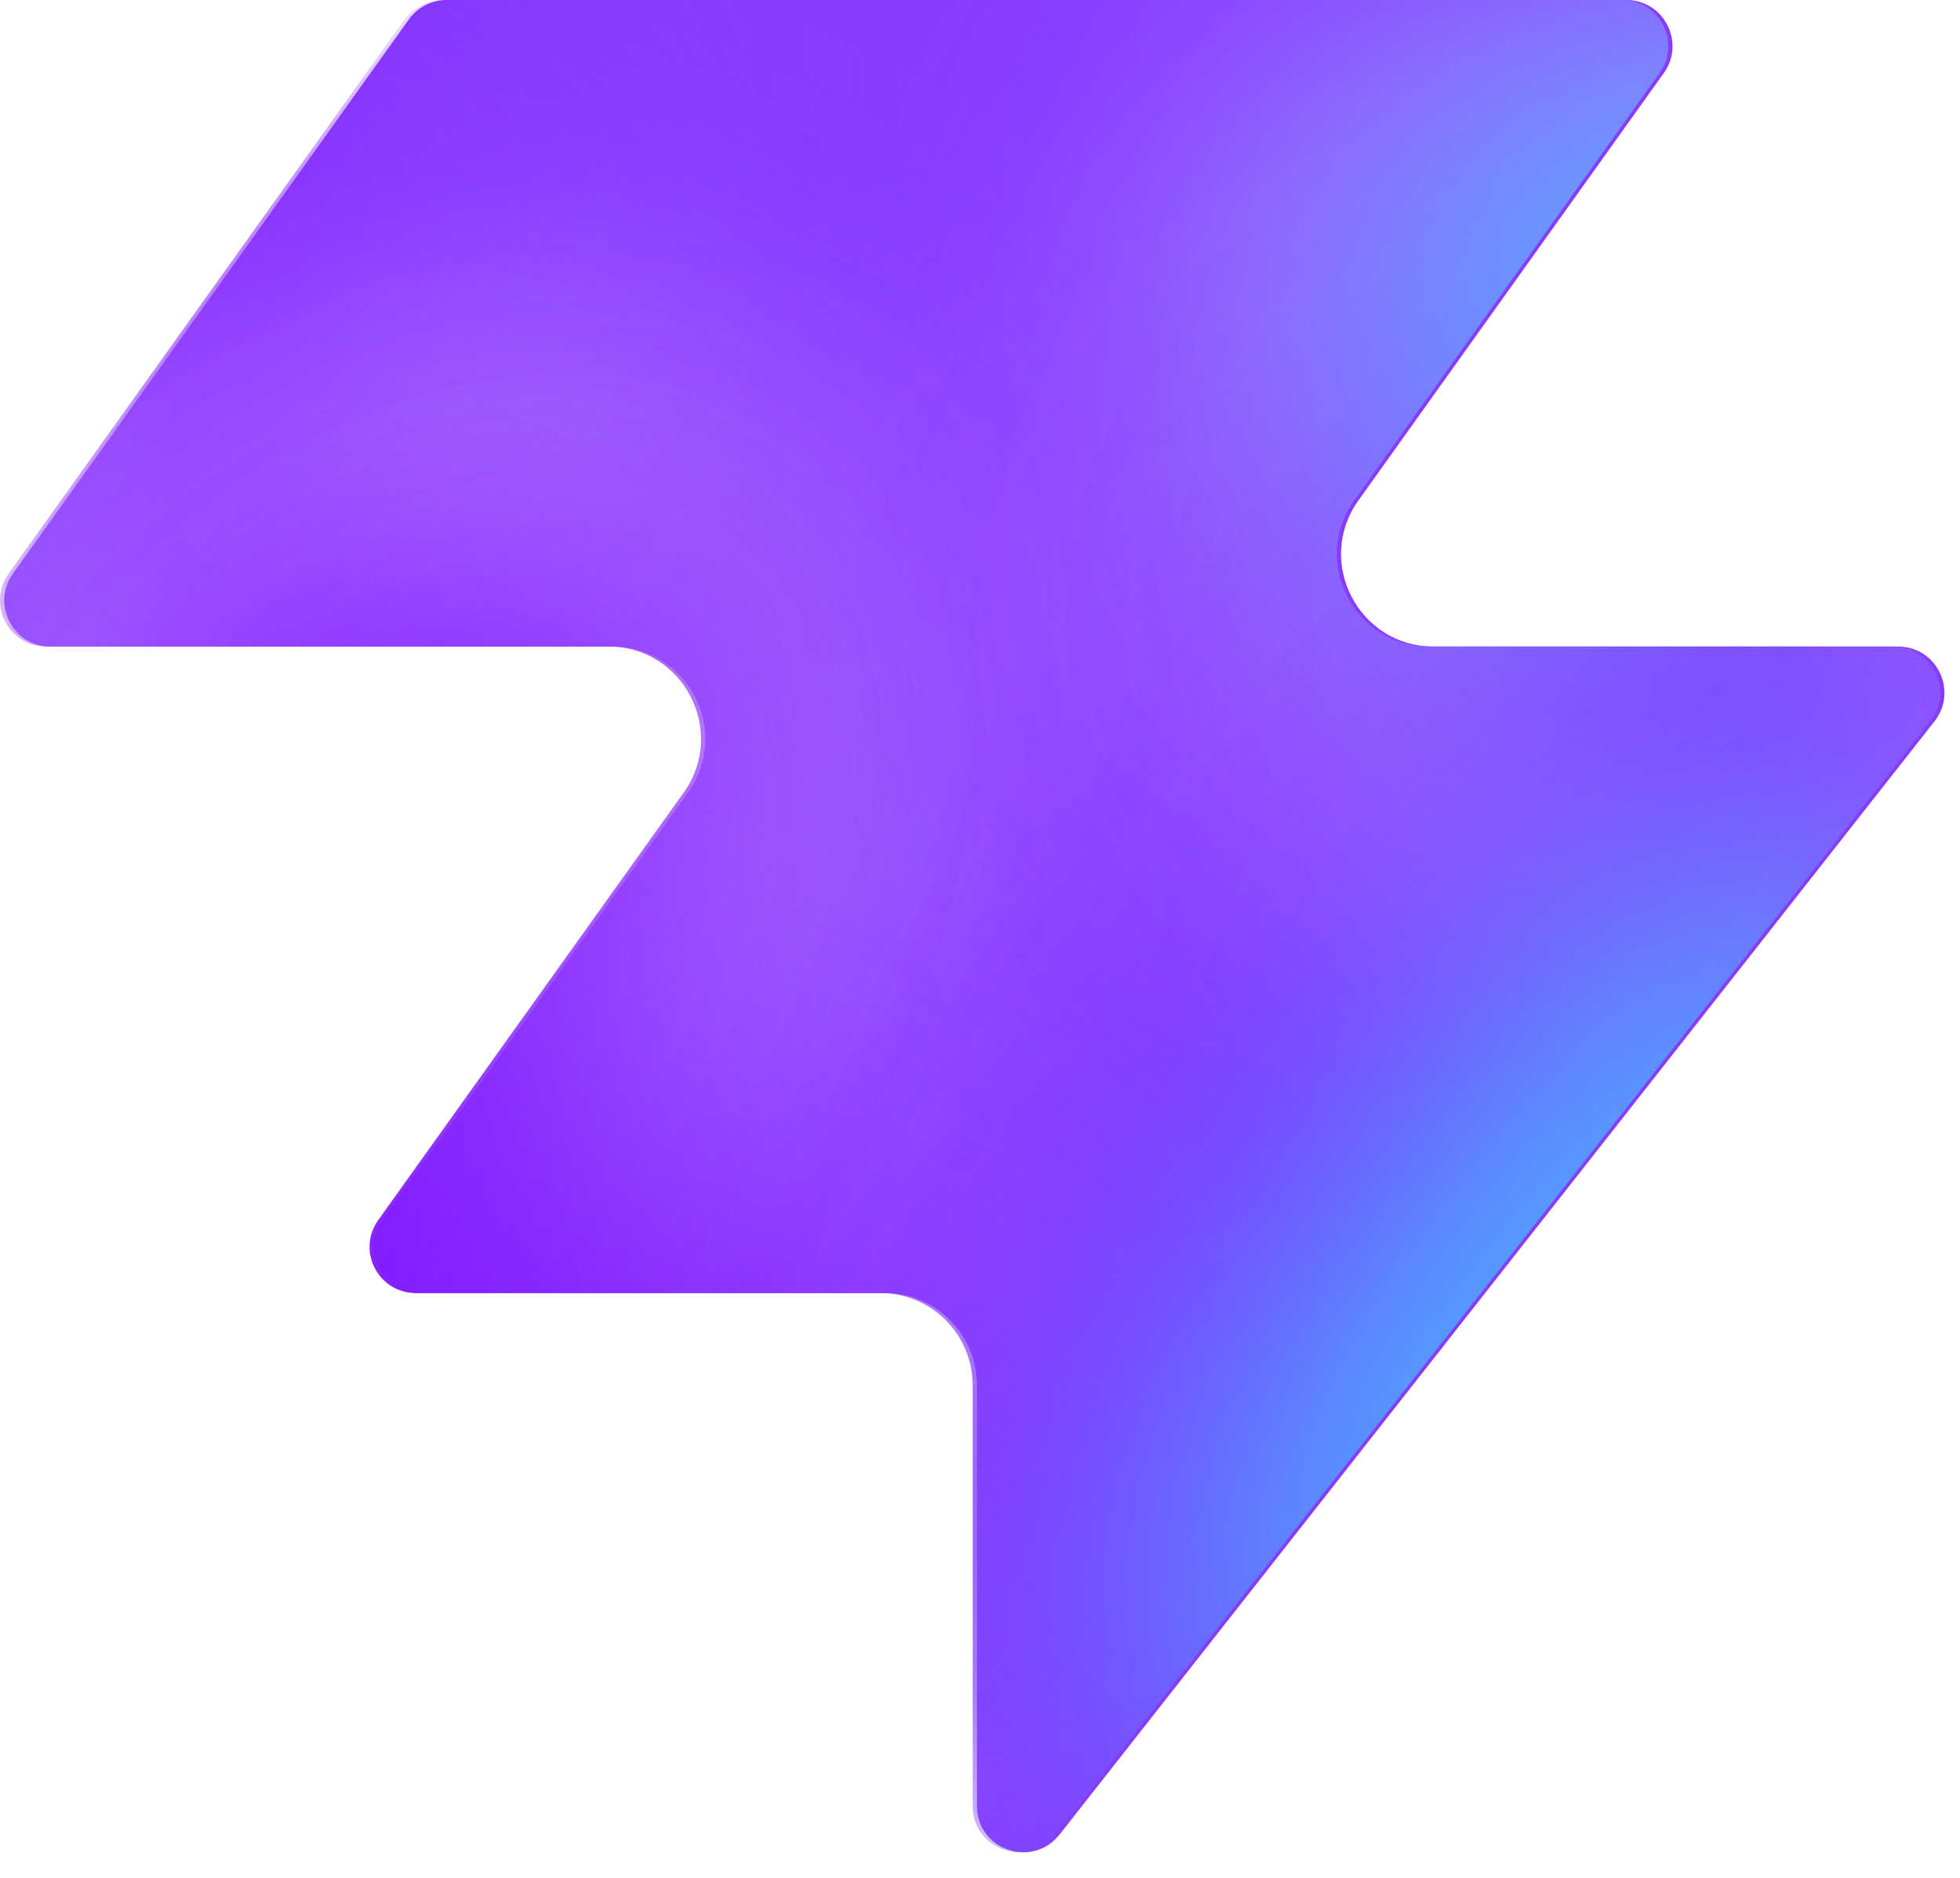
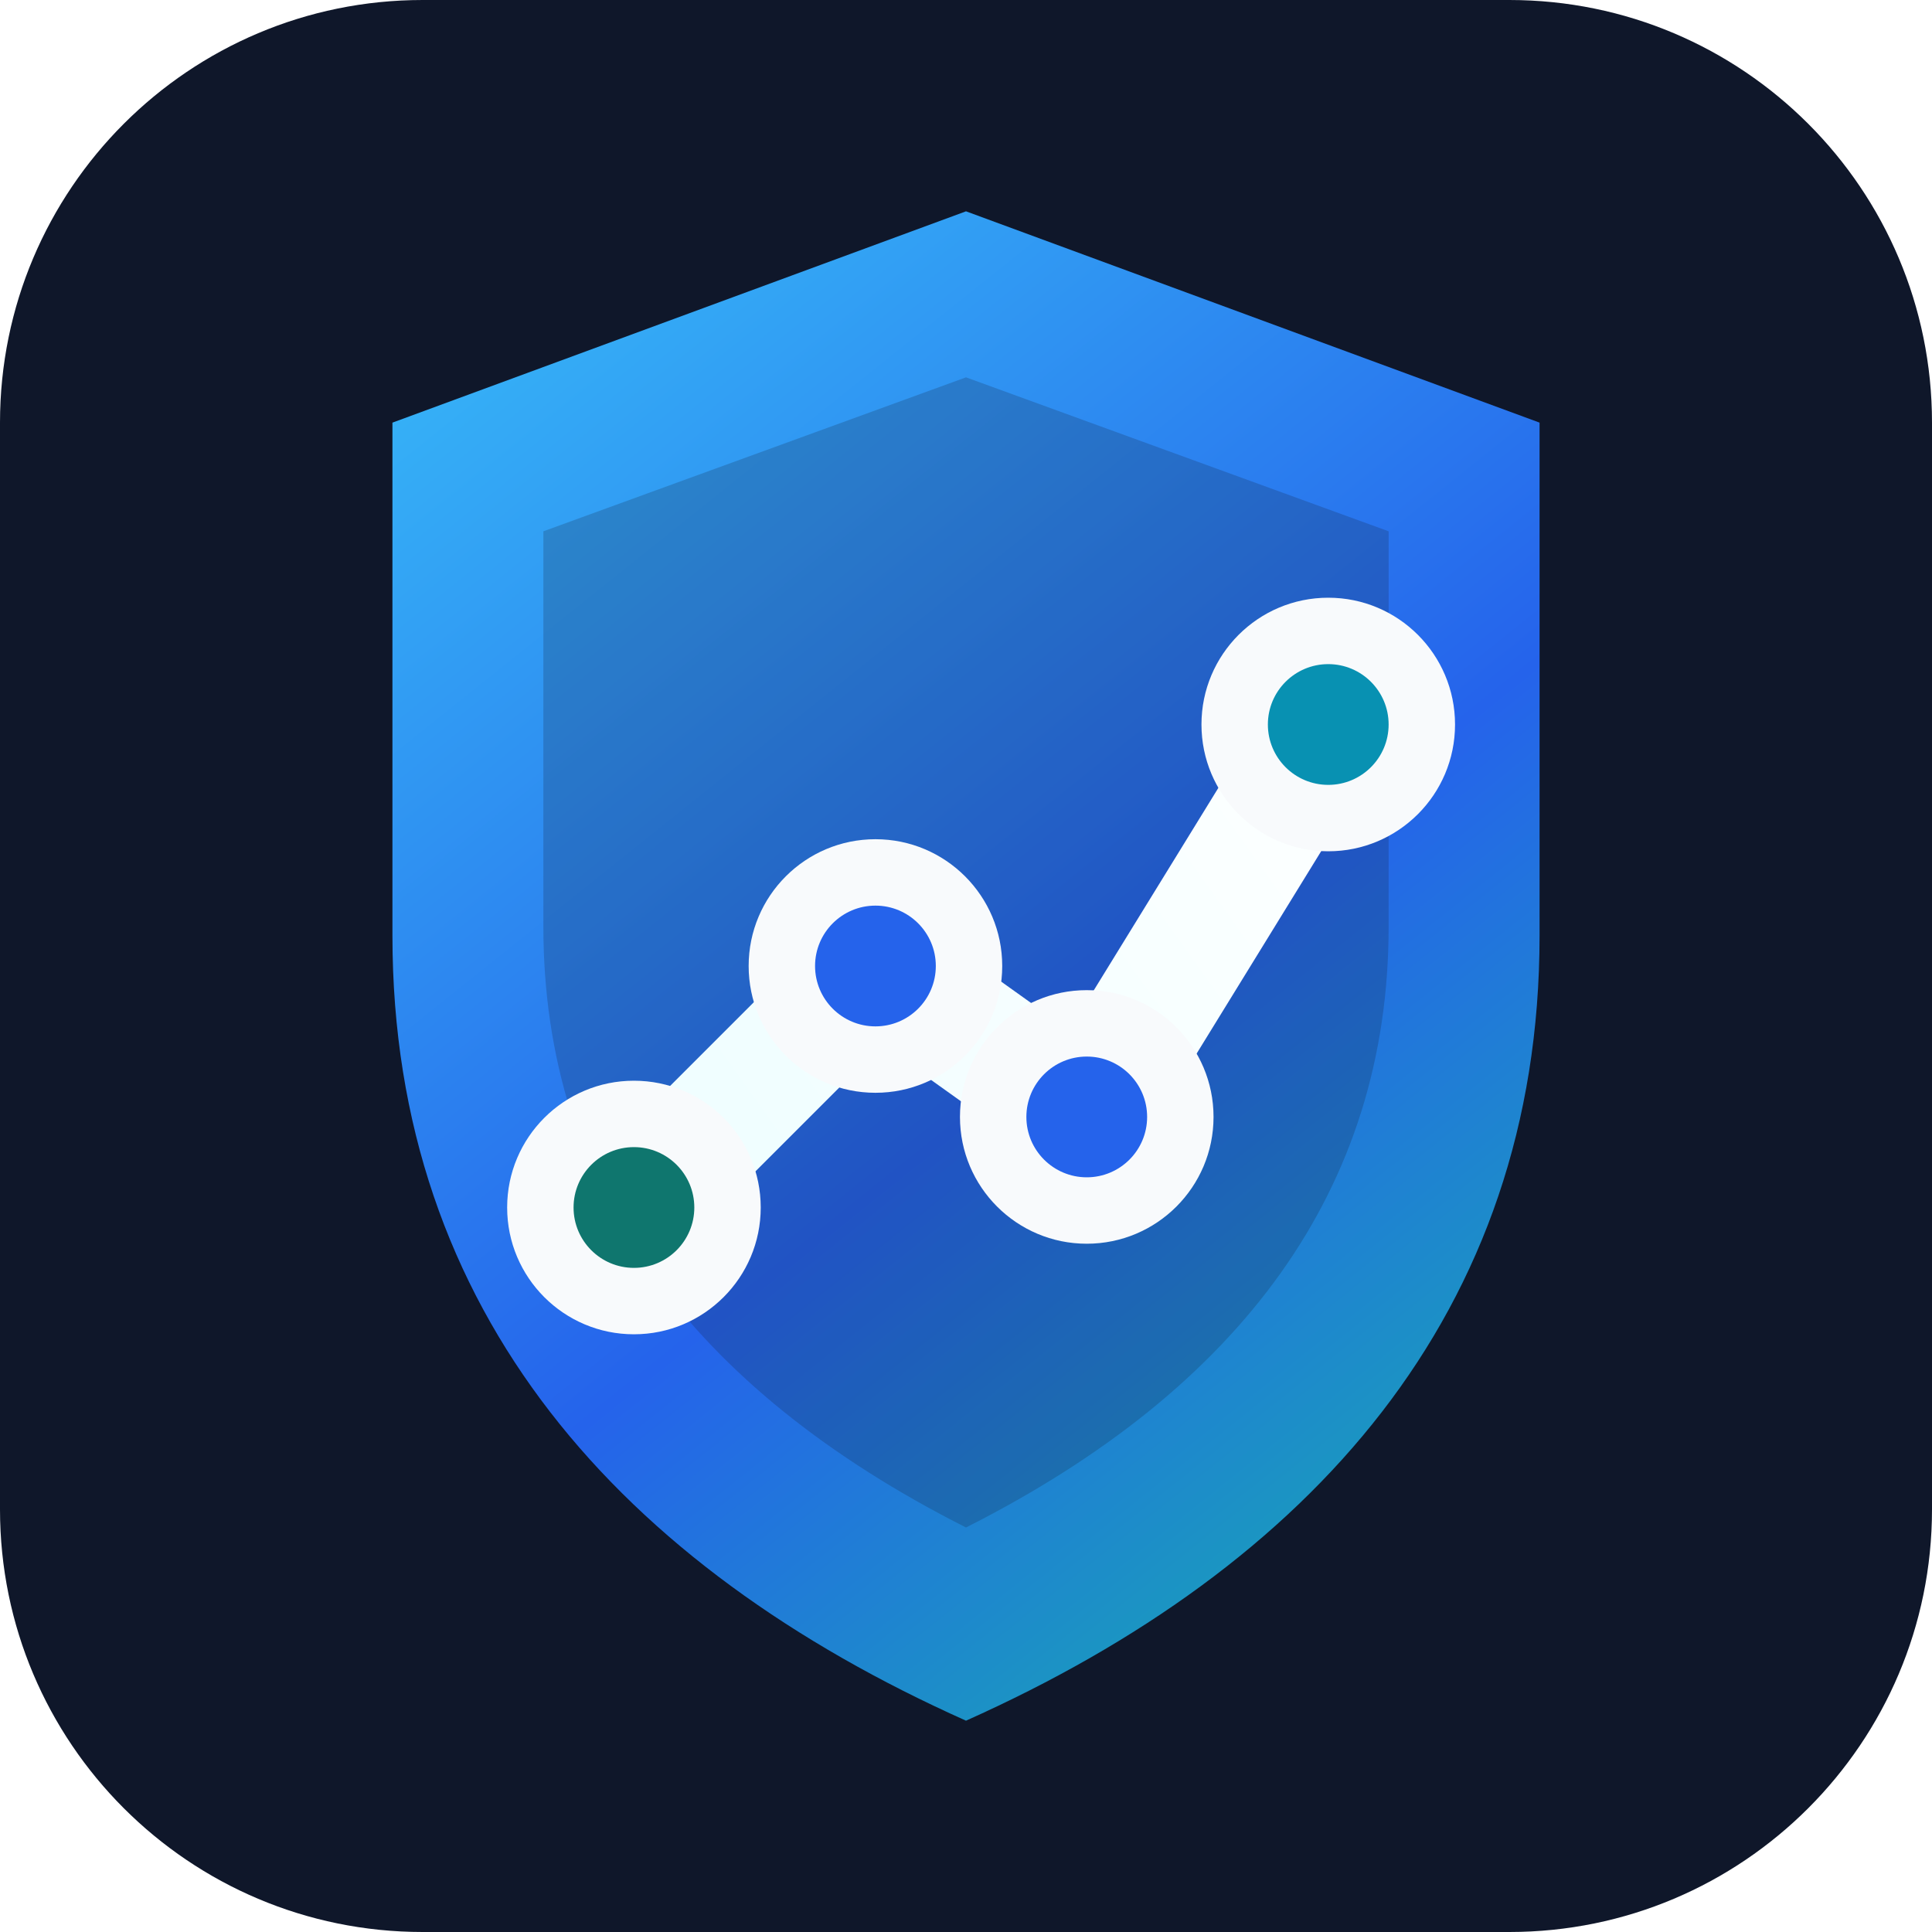
- <svg xmlns="http://www.w3.org/2000/svg" width="48" height="46" fill="none" viewBox="0 0 48 46">
-   <path fill="#863bff" d="M25.946 44.938c-.664.845-2.021.375-2.021-.698V33.937a2.26 2.26 0 0 0-2.262-2.262H10.287c-.92 0-1.456-1.04-.92-1.788l7.48-10.471c1.07-1.497 0-3.578-1.842-3.578H1.237c-.92 0-1.456-1.04-.92-1.788L10.013.474c.214-.297.556-.474.92-.474h28.894c.92 0 1.456 1.04.92 1.788l-7.48 10.471c-1.07 1.498 0 3.579 1.842 3.579h11.377c.943 0 1.473 1.088.89 1.83L25.947 44.94z" style="fill:#863bff;fill:color(display-p3 .525 .23 1);fill-opacity:1" />
-   <mask id="a" width="48" height="46" x="0" y="0" maskUnits="userSpaceOnUse" style="mask-type:alpha">
-     <path fill="#000" d="M25.842 44.938c-.664.844-2.021.375-2.021-.698V33.937a2.26 2.26 0 0 0-2.262-2.262H10.183c-.92 0-1.456-1.04-.92-1.788l7.48-10.471c1.07-1.498 0-3.579-1.842-3.579H1.133c-.92 0-1.456-1.04-.92-1.787L9.91.473c.214-.297.556-.474.92-.474h28.894c.92 0 1.456 1.04.92 1.788l-7.48 10.471c-1.07 1.498 0 3.578 1.842 3.578h11.377c.943 0 1.473 1.088.89 1.832L25.843 44.94z" style="fill:#000;fill-opacity:1" />
-   </mask>
-   <g mask="url(#a)">
-     <g filter="url(#b)">
-       <ellipse cx="5.508" cy="14.704" fill="#ede6ff" rx="5.508" ry="14.704" style="fill:#ede6ff;fill:color(display-p3 .927 .903 1);fill-opacity:1" transform="matrix(.00324 1 1 -.00324 -4.47 31.516)" />
-     </g>
-     <g filter="url(#c)">
-       <ellipse cx="10.399" cy="29.851" fill="#ede6ff" rx="10.399" ry="29.851" style="fill:#ede6ff;fill:color(display-p3 .927 .903 1);fill-opacity:1" transform="matrix(.00324 1 1 -.00324 -39.328 7.883)" />
-     </g>
-     <g filter="url(#d)">
-       <ellipse cx="5.508" cy="30.487" fill="#7e14ff" rx="5.508" ry="30.487" style="fill:#7e14ff;fill:color(display-p3 .492 .077 1);fill-opacity:1" transform="rotate(89.814 -25.913 -14.639)scale(1 -1)" />
-     </g>
-     <g filter="url(#e)">
-       <ellipse cx="5.508" cy="30.599" fill="#7e14ff" rx="5.508" ry="30.599" style="fill:#7e14ff;fill:color(display-p3 .492 .077 1);fill-opacity:1" transform="rotate(89.814 -32.644 -3.334)scale(1 -1)" />
-     </g>
-     <g filter="url(#f)">
-       <ellipse cx="5.508" cy="30.599" fill="#7e14ff" rx="5.508" ry="30.599" style="fill:#7e14ff;fill:color(display-p3 .492 .077 1);fill-opacity:1" transform="matrix(.00324 1 1 -.00324 -34.34 30.47)" />
-     </g>
-     <g filter="url(#g)">
-       <ellipse cx="14.072" cy="22.078" fill="#ede6ff" rx="14.072" ry="22.078" style="fill:#ede6ff;fill:color(display-p3 .927 .903 1);fill-opacity:1" transform="rotate(93.35 24.506 48.493)scale(-1 1)" />
-     </g>
-     <g filter="url(#h)">
-       <ellipse cx="3.47" cy="21.501" fill="#7e14ff" rx="3.47" ry="21.501" style="fill:#7e14ff;fill:color(display-p3 .492 .077 1);fill-opacity:1" transform="rotate(89.009 28.708 47.59)scale(-1 1)" />
-     </g>
-     <g filter="url(#i)">
-       <ellipse cx="3.47" cy="21.501" fill="#7e14ff" rx="3.47" ry="21.501" style="fill:#7e14ff;fill:color(display-p3 .492 .077 1);fill-opacity:1" transform="rotate(89.009 28.708 47.59)scale(-1 1)" />
-     </g>
-     <g filter="url(#j)">
-       <ellipse cx=".387" cy="8.972" fill="#7e14ff" rx="4.407" ry="29.108" style="fill:#7e14ff;fill:color(display-p3 .492 .077 1);fill-opacity:1" transform="rotate(39.51 .387 8.972)" />
-     </g>
-     <g filter="url(#k)">
-       <ellipse cx="47.523" cy="-6.092" fill="#7e14ff" rx="4.407" ry="29.108" style="fill:#7e14ff;fill:color(display-p3 .492 .077 1);fill-opacity:1" transform="rotate(37.892 47.523 -6.092)" />
-     </g>
-     <g filter="url(#l)">
-       <ellipse cx="41.412" cy="6.333" fill="#47bfff" rx="5.971" ry="9.665" style="fill:#47bfff;fill:color(display-p3 .28 .748 1);fill-opacity:1" transform="rotate(37.892 41.412 6.333)" />
-     </g>
-     <g filter="url(#m)">
-       <ellipse cx="-1.879" cy="38.332" fill="#7e14ff" rx="4.407" ry="29.108" style="fill:#7e14ff;fill:color(display-p3 .492 .077 1);fill-opacity:1" transform="rotate(37.892 -1.88 38.332)" />
-     </g>
-     <g filter="url(#n)">
-       <ellipse cx="-1.879" cy="38.332" fill="#7e14ff" rx="4.407" ry="29.108" style="fill:#7e14ff;fill:color(display-p3 .492 .077 1);fill-opacity:1" transform="rotate(37.892 -1.88 38.332)" />
-     </g>
-     <g filter="url(#o)">
-       <ellipse cx="35.651" cy="29.907" fill="#7e14ff" rx="4.407" ry="29.108" style="fill:#7e14ff;fill:color(display-p3 .492 .077 1);fill-opacity:1" transform="rotate(37.892 35.651 29.907)" />
-     </g>
-     <g filter="url(#p)">
-       <ellipse cx="38.418" cy="32.4" fill="#47bfff" rx="5.971" ry="15.297" style="fill:#47bfff;fill:color(display-p3 .28 .748 1);fill-opacity:1" transform="rotate(37.892 38.418 32.4)" />
-     </g>
-   </g>
+ <svg xmlns="http://www.w3.org/2000/svg" viewBox="0 0 64 64" role="img" aria-labelledby="title desc">
  <defs>
-     <filter id="b" width="60.045" height="41.654" x="-19.77" y="16.149" color-interpolation-filters="sRGB" filterUnits="userSpaceOnUse">
-       <feFlood flood-opacity="0" result="BackgroundImageFix" />
-       <feBlend in="SourceGraphic" in2="BackgroundImageFix" result="shape" />
-       <feGaussianBlur result="effect1_foregroundBlur_2002_17158" stdDeviation="7.659" />
-     </filter>
-     <filter id="c" width="90.34" height="51.437" x="-54.613" y="-7.533" color-interpolation-filters="sRGB" filterUnits="userSpaceOnUse">
-       <feFlood flood-opacity="0" result="BackgroundImageFix" />
-       <feBlend in="SourceGraphic" in2="BackgroundImageFix" result="shape" />
-       <feGaussianBlur result="effect1_foregroundBlur_2002_17158" stdDeviation="7.659" />
-     </filter>
-     <filter id="d" width="79.355" height="29.4" x="-49.64" y="2.03" color-interpolation-filters="sRGB" filterUnits="userSpaceOnUse">
-       <feFlood flood-opacity="0" result="BackgroundImageFix" />
-       <feBlend in="SourceGraphic" in2="BackgroundImageFix" result="shape" />
-       <feGaussianBlur result="effect1_foregroundBlur_2002_17158" stdDeviation="4.596" />
-     </filter>
-     <filter id="e" width="79.579" height="29.4" x="-45.045" y="20.029" color-interpolation-filters="sRGB" filterUnits="userSpaceOnUse">
-       <feFlood flood-opacity="0" result="BackgroundImageFix" />
-       <feBlend in="SourceGraphic" in2="BackgroundImageFix" result="shape" />
-       <feGaussianBlur result="effect1_foregroundBlur_2002_17158" stdDeviation="4.596" />
-     </filter>
-     <filter id="f" width="79.579" height="29.4" x="-43.513" y="21.178" color-interpolation-filters="sRGB" filterUnits="userSpaceOnUse">
-       <feFlood flood-opacity="0" result="BackgroundImageFix" />
-       <feBlend in="SourceGraphic" in2="BackgroundImageFix" result="shape" />
-       <feGaussianBlur result="effect1_foregroundBlur_2002_17158" stdDeviation="4.596" />
-     </filter>
-     <filter id="g" width="74.749" height="58.852" x="15.756" y="-17.901" color-interpolation-filters="sRGB" filterUnits="userSpaceOnUse">
-       <feFlood flood-opacity="0" result="BackgroundImageFix" />
-       <feBlend in="SourceGraphic" in2="BackgroundImageFix" result="shape" />
-       <feGaussianBlur result="effect1_foregroundBlur_2002_17158" stdDeviation="7.659" />
-     </filter>
-     <filter id="h" width="61.377" height="25.362" x="23.548" y="2.284" color-interpolation-filters="sRGB" filterUnits="userSpaceOnUse">
-       <feFlood flood-opacity="0" result="BackgroundImageFix" />
-       <feBlend in="SourceGraphic" in2="BackgroundImageFix" result="shape" />
-       <feGaussianBlur result="effect1_foregroundBlur_2002_17158" stdDeviation="4.596" />
-     </filter>
-     <filter id="i" width="61.377" height="25.362" x="23.548" y="2.284" color-interpolation-filters="sRGB" filterUnits="userSpaceOnUse">
-       <feFlood flood-opacity="0" result="BackgroundImageFix" />
-       <feBlend in="SourceGraphic" in2="BackgroundImageFix" result="shape" />
-       <feGaussianBlur result="effect1_foregroundBlur_2002_17158" stdDeviation="4.596" />
-     </filter>
-     <filter id="j" width="56.045" height="63.649" x="-27.636" y="-22.853" color-interpolation-filters="sRGB" filterUnits="userSpaceOnUse">
-       <feFlood flood-opacity="0" result="BackgroundImageFix" />
-       <feBlend in="SourceGraphic" in2="BackgroundImageFix" result="shape" />
-       <feGaussianBlur result="effect1_foregroundBlur_2002_17158" stdDeviation="4.596" />
-     </filter>
-     <filter id="k" width="54.814" height="64.646" x="20.116" y="-38.415" color-interpolation-filters="sRGB" filterUnits="userSpaceOnUse">
-       <feFlood flood-opacity="0" result="BackgroundImageFix" />
-       <feBlend in="SourceGraphic" in2="BackgroundImageFix" result="shape" />
-       <feGaussianBlur result="effect1_foregroundBlur_2002_17158" stdDeviation="4.596" />
-     </filter>
-     <filter id="l" width="33.541" height="35.313" x="24.641" y="-11.323" color-interpolation-filters="sRGB" filterUnits="userSpaceOnUse">
-       <feFlood flood-opacity="0" result="BackgroundImageFix" />
-       <feBlend in="SourceGraphic" in2="BackgroundImageFix" result="shape" />
-       <feGaussianBlur result="effect1_foregroundBlur_2002_17158" stdDeviation="4.596" />
-     </filter>
-     <filter id="m" width="54.814" height="64.646" x="-29.286" y="6.009" color-interpolation-filters="sRGB" filterUnits="userSpaceOnUse">
-       <feFlood flood-opacity="0" result="BackgroundImageFix" />
-       <feBlend in="SourceGraphic" in2="BackgroundImageFix" result="shape" />
-       <feGaussianBlur result="effect1_foregroundBlur_2002_17158" stdDeviation="4.596" />
-     </filter>
-     <filter id="n" width="54.814" height="64.646" x="-29.286" y="6.009" color-interpolation-filters="sRGB" filterUnits="userSpaceOnUse">
-       <feFlood flood-opacity="0" result="BackgroundImageFix" />
-       <feBlend in="SourceGraphic" in2="BackgroundImageFix" result="shape" />
-       <feGaussianBlur result="effect1_foregroundBlur_2002_17158" stdDeviation="4.596" />
-     </filter>
-     <filter id="o" width="54.814" height="64.646" x="8.244" y="-2.416" color-interpolation-filters="sRGB" filterUnits="userSpaceOnUse">
-       <feFlood flood-opacity="0" result="BackgroundImageFix" />
-       <feBlend in="SourceGraphic" in2="BackgroundImageFix" result="shape" />
-       <feGaussianBlur result="effect1_foregroundBlur_2002_17158" stdDeviation="4.596" />
-     </filter>
-     <filter id="p" width="39.409" height="43.623" x="18.713" y="10.588" color-interpolation-filters="sRGB" filterUnits="userSpaceOnUse">
-       <feFlood flood-opacity="0" result="BackgroundImageFix" />
-       <feBlend in="SourceGraphic" in2="BackgroundImageFix" result="shape" />
-       <feGaussianBlur result="effect1_foregroundBlur_2002_17158" stdDeviation="4.596" />
-     </filter>
+     <linearGradient id="shield" x1="12" y1="8" x2="52" y2="58" gradientUnits="userSpaceOnUse">
+       <stop offset="0" stop-color="#38bdf8" />
+       <stop offset="0.55" stop-color="#2563eb" />
+       <stop offset="1" stop-color="#14b8a6" />
+     </linearGradient>
+     <linearGradient id="line" x1="19" y1="42" x2="47" y2="22" gradientUnits="userSpaceOnUse">
+       <stop offset="0" stop-color="#ecfeff" />
+       <stop offset="1" stop-color="#ffffff" />
+     </linearGradient>
  </defs>
+   <rect width="64" height="64" rx="14" fill="#0f172a" />
+   <path fill="url(#shield)" d="M32 7 51 14v17c0 12.5-7.6 20.9-19 26-11.4-5.1-19-13.5-19-26V14l19-7Z" />
+   <path fill="#0f172a" fill-opacity=".2" d="M32 12.5 46 17.6v13.1c0 8.7-4.9 15.3-14 19.9-9.1-4.6-14-11.2-14-19.9V17.6l14-5.1Z" />
+   <path fill="none" stroke="url(#line)" stroke-width="4" stroke-linecap="round" stroke-linejoin="round" d="m21 40 8-8 7 5 8-13" />
+   <circle cx="21" cy="40" r="4.2" fill="#f8fafc" />
+   <circle cx="29" cy="32" r="4.2" fill="#f8fafc" />
+   <circle cx="36" cy="37" r="4.2" fill="#f8fafc" />
+   <circle cx="44" cy="24" r="4.2" fill="#f8fafc" />
+   <circle cx="21" cy="40" r="2" fill="#0f766e" />
+   <circle cx="29" cy="32" r="2" fill="#2563eb" />
+   <circle cx="36" cy="37" r="2" fill="#2563eb" />
+   <circle cx="44" cy="24" r="2" fill="#0891b2" />
</svg>
